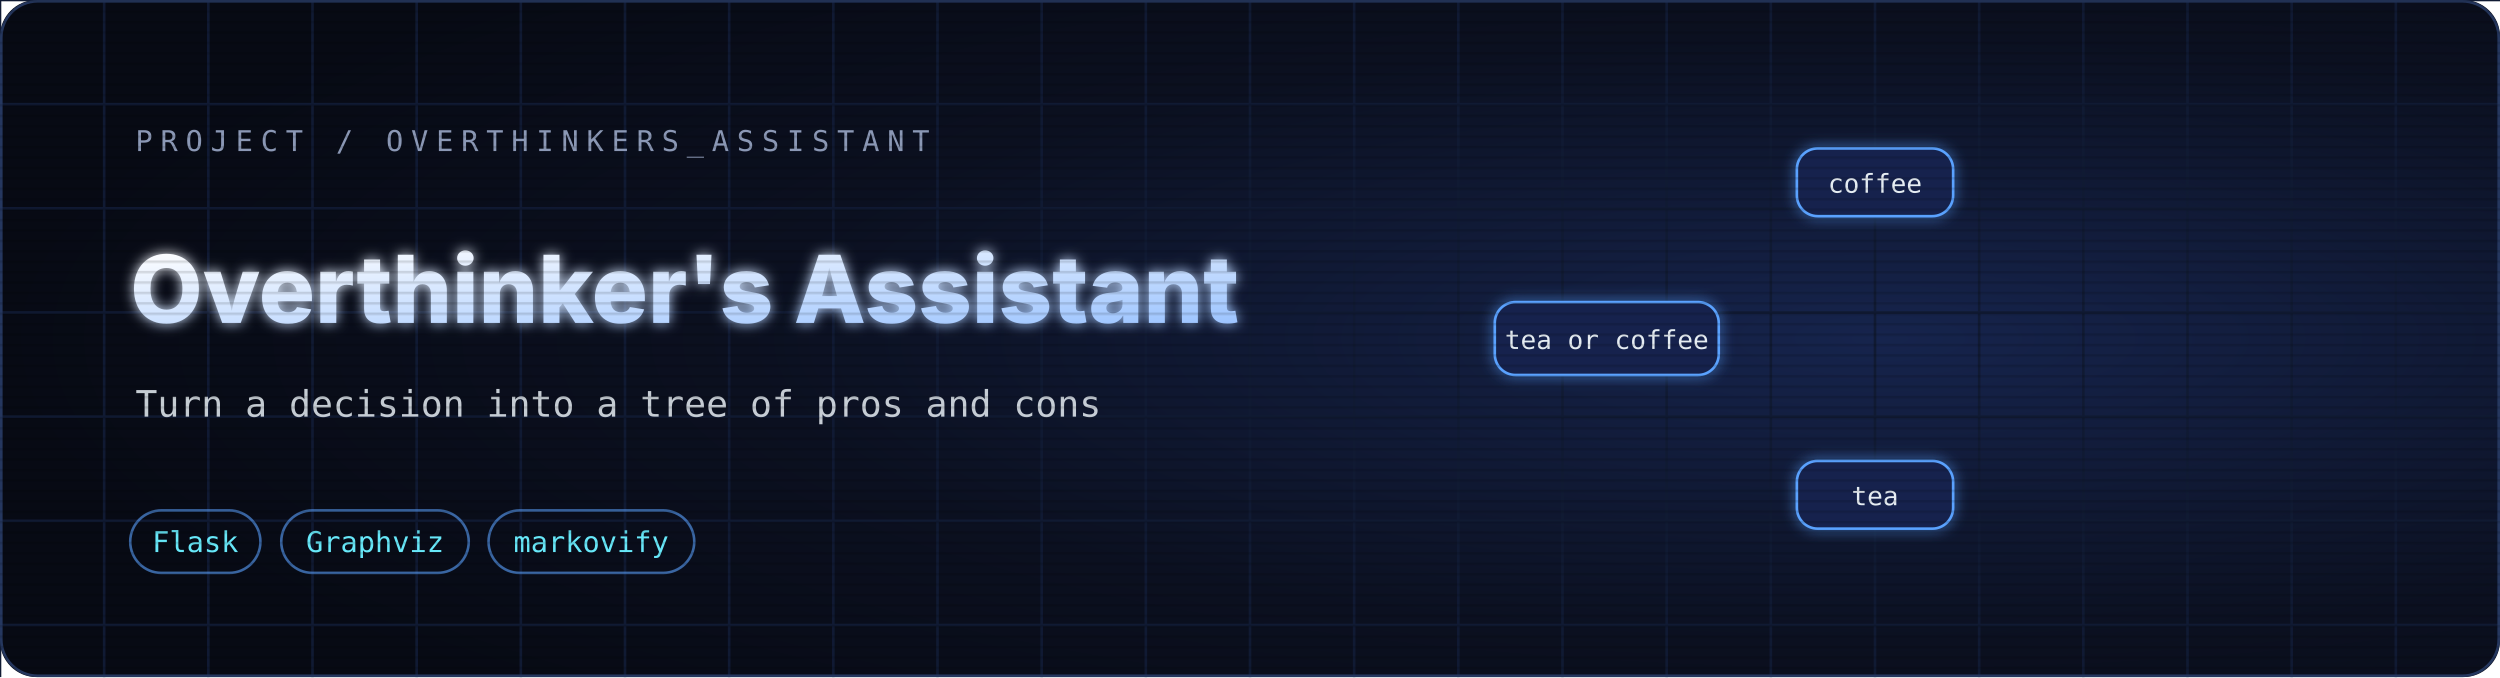
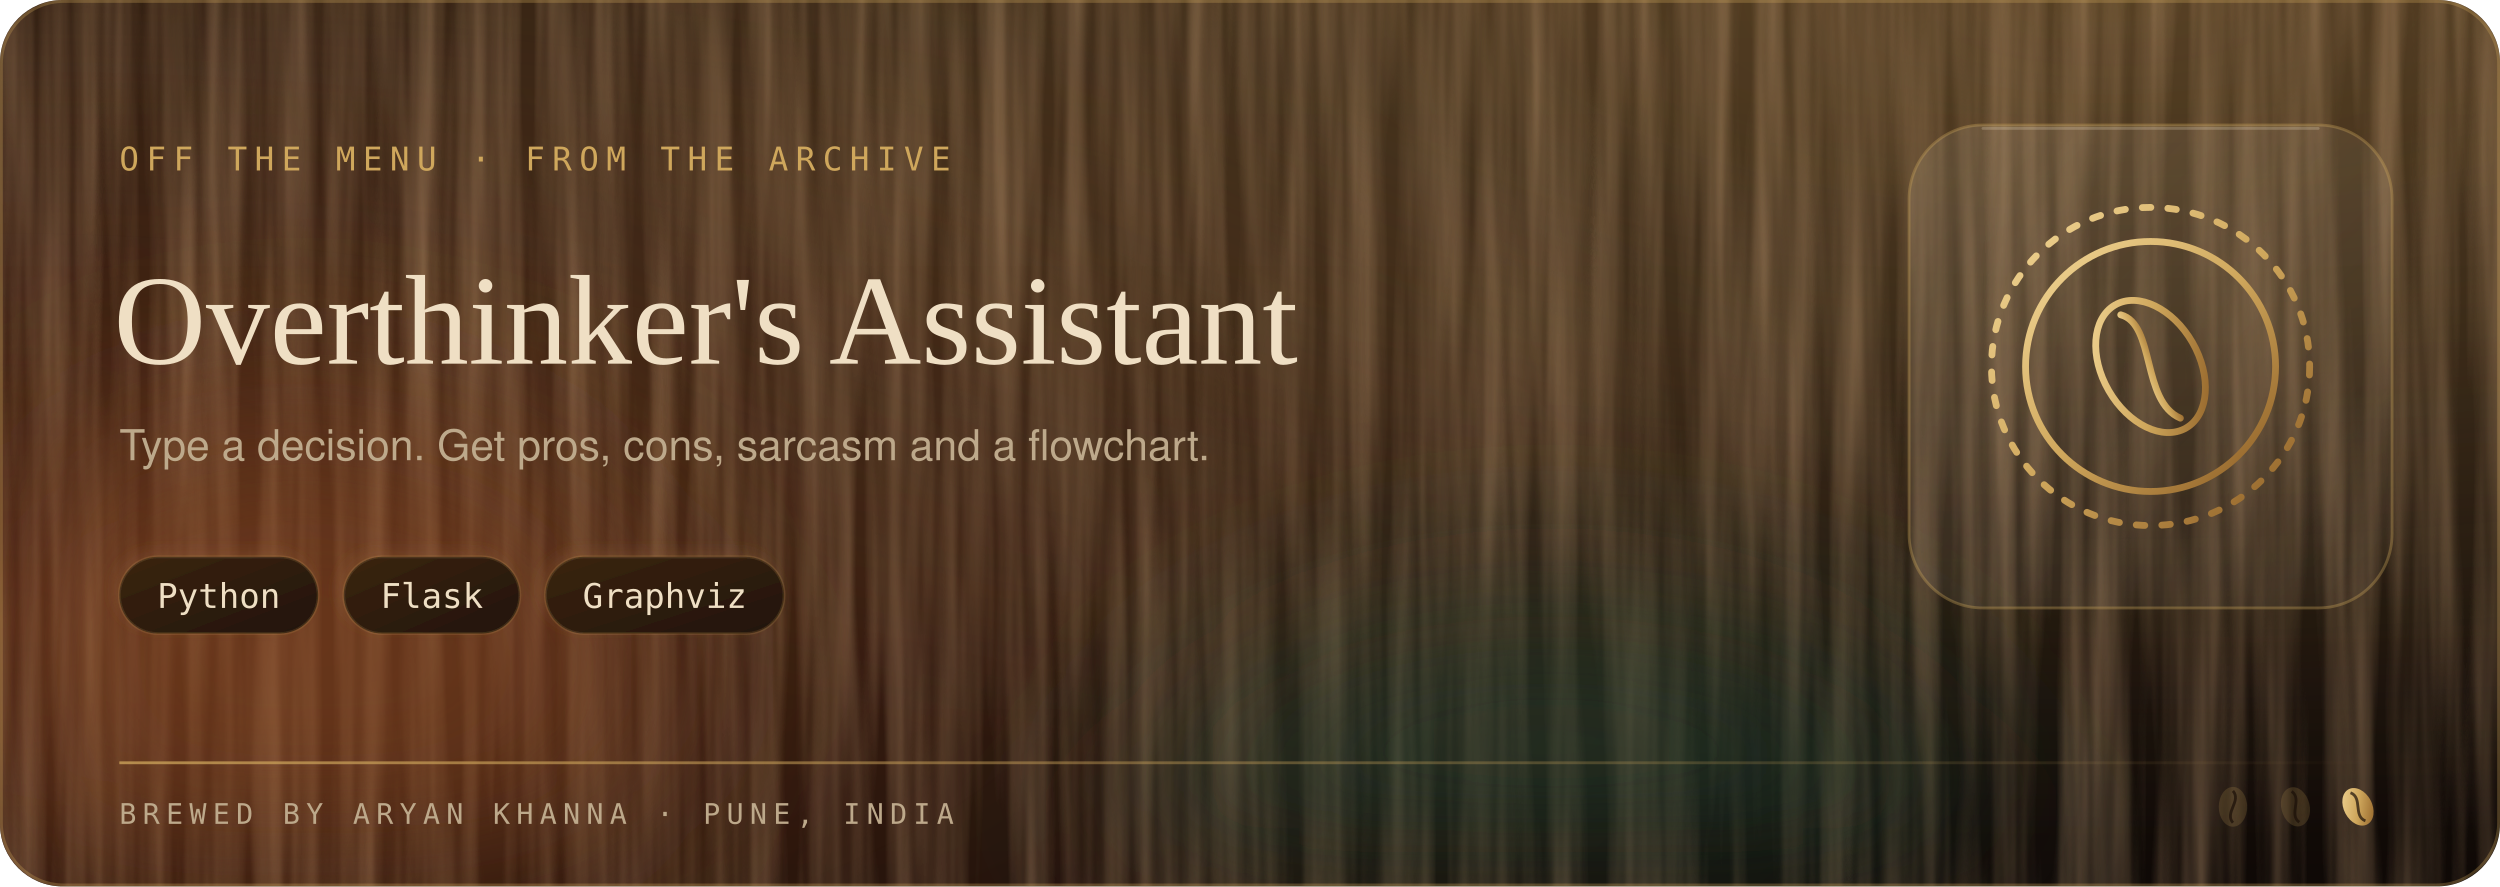
- <svg xmlns="http://www.w3.org/2000/svg" viewBox="0 0 960 260" width="100%" role="img" aria-label="Overthinker's Assistant: Turn a decision into a tree of pros and cons">
+ <svg xmlns="http://www.w3.org/2000/svg" viewBox="0 0 880 312" width="100%" role="img" aria-label="Overthinker's Assistant: Type a decision. Get pros, cons, sarcasm and a flowchart.">
  <defs>
-     <radialGradient id="bgg" cx=".75" cy=".5" r=".75">
-       <stop offset="0" stop-color="#16244d" />
-       <stop offset=".6" stop-color="#0b1020" />
-       <stop offset="1" stop-color="#070a14" />
+     <linearGradient id="wall" x1="0" y1="0" x2="0" y2="1">
+       <stop offset="0" stop-color="#24150c" />
+       <stop offset=".6" stop-color="#170e09" />
+       <stop offset="1" stop-color="#0f0906" />
+     </linearGradient>
+     <radialGradient id="lamp" cx=".84" cy="0" r=".95">
+       <stop offset="0" stop-color="#cfa75c" stop-opacity=".30" />
+       <stop offset="1" stop-color="#cfa75c" stop-opacity="0" />
    </radialGradient>
-     <linearGradient id="ng" x1="0" y1="0" x2="1" y2="1">
-       <stop offset="0" stop-color="#fff" />
-       <stop offset="1" stop-color="#9cc4ff" />
+     <radialGradient id="ember" cx="0" cy=".7" r=".8">
+       <stop offset="0" stop-color="#7a3a1e" stop-opacity=".55" />
+       <stop offset="1" stop-color="#7a3a1e" stop-opacity="0" />
+     </radialGradient>
+     <linearGradient id="glass" x1="0" y1="0" x2="1" y2="1">
+       <stop offset="0" stop-color="#efdfc4" stop-opacity=".13" />
+       <stop offset="1" stop-color="#efdfc4" stop-opacity=".03" />
    </linearGradient>
-     <filter id="glow" x="-30%" y="-30%" width="160%" height="160%">
-       <feGaussianBlur stdDeviation="2.5" result="b" />
-       <feMerge>
-         <feMergeNode in="b" />
-         <feMergeNode in="SourceGraphic" />
-       </feMerge>
+     <linearGradient id="green" x1="0" y1="0" x2="1" y2="1">
+       <stop offset="0" stop-color="#1d4435" stop-opacity=".85" />
+       <stop offset="1" stop-color="#efdfc4" stop-opacity=".04" />
+     </linearGradient>
+     <linearGradient id="brass" x1="0" y1="0" x2="1" y2="1">
+       <stop offset="0" stop-color="#f3d898" />
+       <stop offset=".5" stop-color="#cfa75c" />
+       <stop offset="1" stop-color="#8a5a22" />
+     </linearGradient>
+     <linearGradient id="neo" x1="0" y1="0" x2="1" y2="1">
+       <stop offset="0" stop-color="#3a2411" />
+       <stop offset="1" stop-color="#22140b" />
+     </linearGradient>
+     <linearGradient id="fade" x1="0" y1="0" x2="1" y2="0">
+       <stop offset="0" stop-color="#cfa75c" stop-opacity=".75" />
+       <stop offset="1" stop-color="#cfa75c" stop-opacity="0" />
+     </linearGradient>
+     <filter id="grain" x="0" y="0" width="100%" height="100%">
+       <feTurbulence type="fractalNoise" baseFrequency=".11 .005" numOctaves="3" seed="7" />
+       <feColorMatrix values="0 0 0 0 .62  0 0 0 0 .38  0 0 0 0 .2  1.4 0 0 0 -.42" />
    </filter>
-     <pattern id="scan" width="4" height="4" patternUnits="userSpaceOnUse">
-       <rect width="4" height="1" fill="#000" opacity=".12" />
-     </pattern>
+     <filter id="blur" x="-60%" y="-60%" width="220%" height="220%">
+       <feGaussianBlur stdDeviation="36" />
+     </filter>
+     <filter id="lift" x="-20%" y="-40%" width="140%" height="190%">
+       <feDropShadow dx="3" dy="4" stdDeviation="4" flood-color="#000" flood-opacity=".6" />
+       <feDropShadow dx="-2" dy="-2" stdDeviation="2.5" flood-color="#96623a" flood-opacity=".26" />
+     </filter>
+     <clipPath id="clip">
+       <rect width="880" height="312" rx="22" />
+     </clipPath>
  </defs>
-   <rect width="960" height="260" rx="14" fill="url(#bgg)" />
-   <path d="M0 0V260" stroke="#101a33" />
-   <path d="M40 0V260" stroke="#101a33" />
-   <path d="M80 0V260" stroke="#101a33" />
-   <path d="M120 0V260" stroke="#101a33" />
-   <path d="M160 0V260" stroke="#101a33" />
-   <path d="M200 0V260" stroke="#101a33" />
-   <path d="M240 0V260" stroke="#101a33" />
-   <path d="M280 0V260" stroke="#101a33" />
-   <path d="M320 0V260" stroke="#101a33" />
-   <path d="M360 0V260" stroke="#101a33" />
-   <path d="M400 0V260" stroke="#101a33" />
-   <path d="M440 0V260" stroke="#101a33" />
-   <path d="M480 0V260" stroke="#101a33" />
-   <path d="M520 0V260" stroke="#101a33" />
-   <path d="M560 0V260" stroke="#101a33" />
-   <path d="M600 0V260" stroke="#101a33" />
-   <path d="M640 0V260" stroke="#101a33" />
-   <path d="M680 0V260" stroke="#101a33" />
-   <path d="M720 0V260" stroke="#101a33" />
-   <path d="M760 0V260" stroke="#101a33" />
-   <path d="M800 0V260" stroke="#101a33" />
-   <path d="M840 0V260" stroke="#101a33" />
-   <path d="M880 0V260" stroke="#101a33" />
-   <path d="M920 0V260" stroke="#101a33" />
-   <path d="M0 0H960" stroke="#101a33" />
-   <path d="M0 40H960" stroke="#101a33" />
-   <path d="M0 80H960" stroke="#101a33" />
-   <path d="M0 120H960" stroke="#101a33" />
-   <path d="M0 160H960" stroke="#101a33" />
-   <path d="M0 200H960" stroke="#101a33" />
-   <path d="M0 240H960" stroke="#101a33" />
-   <circle cx="393" cy="111" r="1.3" fill="#67e8f9" opacity="0">
-     <animate attributeName="opacity" values="0;0.68;0" dur="4.687s" begin="1.664s" repeatCount="indefinite" />
-   </circle>
-   <circle cx="501" cy="115" r="0.6" fill="#5aa2ff" opacity="0">
-     <animate attributeName="opacity" values="0;0.47;0" dur="3.476s" begin="1.482s" repeatCount="indefinite" />
-   </circle>
-   <circle cx="251" cy="158" r="1.3" fill="#67e8f9" opacity="0">
-     <animate attributeName="opacity" values="0;0.82;0" dur="3.745s" begin="1.727s" repeatCount="indefinite" />
-   </circle>
-   <circle cx="574" cy="183" r="0.6" fill="#e6edf3" opacity="0">
-     <animate attributeName="opacity" values="0;0.59;0" dur="2.76s" begin="4.988s" repeatCount="indefinite" />
-   </circle>
-   <circle cx="51" cy="185" r="0.9" fill="#e6edf3" opacity="0">
-     <animate attributeName="opacity" values="0;0.69;0" dur="4.875s" begin="3.297s" repeatCount="indefinite" />
-   </circle>
-   <circle cx="95" cy="113" r="0.6" fill="#67e8f9" opacity="0">
-     <animate attributeName="opacity" values="0;0.49;0" dur="5.01s" begin="4.944s" repeatCount="indefinite" />
-   </circle>
-   <circle cx="497" cy="142" r="0.9" fill="#5aa2ff" opacity="0">
-     <animate attributeName="opacity" values="0;0.73;0" dur="3.08s" begin="3.493s" repeatCount="indefinite" />
-   </circle>
-   <circle cx="451" cy="222" r="1.3" fill="#e6edf3" opacity="0">
-     <animate attributeName="opacity" values="0;0.64;0" dur="5.333s" begin="1.607s" repeatCount="indefinite" />
-   </circle>
-   <circle cx="50" cy="190" r="0.6" fill="#5aa2ff" opacity="0">
-     <animate attributeName="opacity" values="0;0.66;0" dur="5.763s" begin="0.437s" repeatCount="indefinite" />
-   </circle>
-   <circle cx="422" cy="21" r="0.9" fill="#67e8f9" opacity="0">
-     <animate attributeName="opacity" values="0;0.61;0" dur="2.737s" begin="0.597s" repeatCount="indefinite" />
-   </circle>
-   <circle cx="249" cy="33" r="1.3" fill="#67e8f9" opacity="0">
-     <animate attributeName="opacity" values="0;0.71;0" dur="3.084s" begin="4.018s" repeatCount="indefinite" />
-   </circle>
-   <circle cx="630" cy="258" r="0.6" fill="#5aa2ff" opacity="0">
-     <animate attributeName="opacity" values="0;0.71;0" dur="3.324s" begin="2.86s" repeatCount="indefinite" />
-   </circle>
-   <circle cx="491" cy="240" r="1.3" fill="#e6edf3" opacity="0">
-     <animate attributeName="opacity" values="0;0.65;0" dur="2.595s" begin="2.096s" repeatCount="indefinite" />
-   </circle>
-   <circle cx="790" cy="116" r="0.6" fill="#5aa2ff" opacity="0">
-     <animate attributeName="opacity" values="0;0.64;0" dur="3.433s" begin="1.918s" repeatCount="indefinite" />
-   </circle>
-   <circle cx="903" cy="175" r="0.6" fill="#e6edf3" opacity="0">
-     <animate attributeName="opacity" values="0;0.60;0" dur="2.858s" begin="2.591s" repeatCount="indefinite" />
-   </circle>
-   <circle cx="896" cy="74" r="1.3" fill="#e6edf3" opacity="0">
-     <animate attributeName="opacity" values="0;0.51;0" dur="3.179s" begin="2.863s" repeatCount="indefinite" />
-   </circle>
-   <circle cx="935" cy="128" r="0.6" fill="#e6edf3" opacity="0">
-     <animate attributeName="opacity" values="0;0.80;0" dur="3.723s" begin="1.187s" repeatCount="indefinite" />
-   </circle>
-   <circle cx="841" cy="243" r="0.6" fill="#67e8f9" opacity="0">
-     <animate attributeName="opacity" values="0;0.82;0" dur="5.598s" begin="4.059s" repeatCount="indefinite" />
-   </circle>
-   <circle cx="43" cy="25" r="0.6" fill="#67e8f9" opacity="0">
-     <animate attributeName="opacity" values="0;0.43;0" dur="5.752s" begin="3.056s" repeatCount="indefinite" />
-   </circle>
-   <circle cx="484" cy="247" r="1.3" fill="#67e8f9" opacity="0">
-     <animate attributeName="opacity" values="0;0.67;0" dur="5.237s" begin="3.755s" repeatCount="indefinite" />
-   </circle>
-   <circle cx="455" cy="38" r="1.3" fill="#5aa2ff" opacity="0">
-     <animate attributeName="opacity" values="0;0.44;0" dur="4.936s" begin="4.506s" repeatCount="indefinite" />
-   </circle>
-   <circle cx="283" cy="236" r="0.9" fill="#5aa2ff" opacity="0">
-     <animate attributeName="opacity" values="0;0.60;0" dur="2.809s" begin="2.371s" repeatCount="indefinite" />
-   </circle>
-   <circle cx="649" cy="245" r="1.3" fill="#5aa2ff" opacity="0">
-     <animate attributeName="opacity" values="0;0.77;0" dur="3.502s" begin="4.467s" repeatCount="indefinite" />
-   </circle>
-   <circle cx="953" cy="116" r="0.9" fill="#67e8f9" opacity="0">
-     <animate attributeName="opacity" values="0;0.76;0" dur="3.045s" begin="2.078s" repeatCount="indefinite" />
-   </circle>
-   <circle cx="901" cy="204" r="0.6" fill="#5aa2ff" opacity="0">
-     <animate attributeName="opacity" values="0;0.87;0" dur="5.908s" begin="2.741s" repeatCount="indefinite" />
-   </circle>
-   <circle cx="312" cy="142" r="1.3" fill="#e6edf3" opacity="0">
-     <animate attributeName="opacity" values="0;0.43;0" dur="5.62s" begin="2.371s" repeatCount="indefinite" />
-   </circle>
-   <circle cx="741" cy="155" r="0.9" fill="#67e8f9" opacity="0">
-     <animate attributeName="opacity" values="0;0.57;0" dur="5.406s" begin="2.022s" repeatCount="indefinite" />
-   </circle>
-   <circle cx="359" cy="222" r="0.9" fill="#5aa2ff" opacity="0">
-     <animate attributeName="opacity" values="0;0.81;0" dur="4.325s" begin="3.606s" repeatCount="indefinite" />
-   </circle>
-   <circle cx="930" cy="137" r="0.6" fill="#67e8f9" opacity="0">
-     <animate attributeName="opacity" values="0;0.87;0" dur="3.988s" begin="3.143s" repeatCount="indefinite" />
-   </circle>
-   <circle cx="271" cy="49" r="0.9" fill="#e6edf3" opacity="0">
-     <animate attributeName="opacity" values="0;0.85;0" dur="5.018s" begin="1.522s" repeatCount="indefinite" />
-   </circle>
-   <circle cx="107" cy="199" r="0.9" fill="#67e8f9" opacity="0">
-     <animate attributeName="opacity" values="0;0.52;0" dur="4.386s" begin="0.038s" repeatCount="indefinite" />
-   </circle>
-   <circle cx="298" cy="190" r="0.9" fill="#67e8f9" opacity="0">
-     <animate attributeName="opacity" values="0;0.62;0" dur="5.118s" begin="4.296s" repeatCount="indefinite" />
-   </circle>
-   <circle cx="816" cy="109" r="0.9" fill="#5aa2ff" opacity="0">
-     <animate attributeName="opacity" values="0;0.53;0" dur="4.683s" begin="4.221s" repeatCount="indefinite" />
-   </circle>
-   <circle cx="498" cy="165" r="1.3" fill="#e6edf3" opacity="0">
-     <animate attributeName="opacity" values="0;0.44;0" dur="4.227s" begin="0.365s" repeatCount="indefinite" />
-   </circle>
-   <circle cx="723" cy="142" r="0.9" fill="#5aa2ff" opacity="0">
-     <animate attributeName="opacity" values="0;0.62;0" dur="3.856s" begin="3.278s" repeatCount="indefinite" />
-   </circle>
-   <circle cx="145" cy="48" r="0.9" fill="#e6edf3" opacity="0">
-     <animate attributeName="opacity" values="0;0.90;0" dur="5.259s" begin="3.699s" repeatCount="indefinite" />
-   </circle>
-   <circle cx="886" cy="125" r="0.9" fill="#67e8f9" opacity="0">
-     <animate attributeName="opacity" values="0;0.67;0" dur="3.053s" begin="4.668s" repeatCount="indefinite" />
-   </circle>
-   <circle cx="721" cy="221" r="1.3" fill="#e6edf3" opacity="0">
-     <animate attributeName="opacity" values="0;0.72;0" dur="5.915s" begin="4.17s" repeatCount="indefinite" />
-   </circle>
-   <circle cx="948" cy="159" r="1.3" fill="#5aa2ff" opacity="0">
-     <animate attributeName="opacity" values="0;0.73;0" dur="4.529s" begin="0.023s" repeatCount="indefinite" />
-   </circle>
-   <circle cx="240" cy="40" r="1.3" fill="#67e8f9" opacity="0">
-     <animate attributeName="opacity" values="0;0.73;0" dur="3.131s" begin="1.708s" repeatCount="indefinite" />
-   </circle>
-   <circle cx="532" cy="111" r="0.9" fill="#5aa2ff" opacity="0">
-     <animate attributeName="opacity" values="0;0.69;0" dur="5.948s" begin="4.398s" repeatCount="indefinite" />
-   </circle>
-   <circle cx="209" cy="248" r="0.9" fill="#67e8f9" opacity="0">
-     <animate attributeName="opacity" values="0;0.78;0" dur="4.829s" begin="3.119s" repeatCount="indefinite" />
-   </circle>
-   <circle cx="500" cy="151" r="0.9" fill="#67e8f9" opacity="0">
-     <animate attributeName="opacity" values="0;0.85;0" dur="2.621s" begin="4.963s" repeatCount="indefinite" />
-   </circle>
-   <circle cx="41" cy="29" r="0.9" fill="#5aa2ff" opacity="0">
-     <animate attributeName="opacity" values="0;0.86;0" dur="3.143s" begin="3.657s" repeatCount="indefinite" />
-   </circle>
-   <circle cx="207" cy="157" r="0.6" fill="#e6edf3" opacity="0">
-     <animate attributeName="opacity" values="0;0.79;0" dur="4.288s" begin="0.929s" repeatCount="indefinite" />
-   </circle>
-   <circle cx="701" cy="187" r="1.3" fill="#5aa2ff" opacity="0">
-     <animate attributeName="opacity" values="0;0.53;0" dur="4.017s" begin="2.556s" repeatCount="indefinite" />
-   </circle>
-   <circle cx="770" cy="70" r="0.6" fill="#e6edf3" opacity="0">
-     <animate attributeName="opacity" values="0;0.62;0" dur="5.379s" begin="4.421s" repeatCount="indefinite" />
-   </circle>
-   <circle cx="813" cy="206" r="0.6" fill="#e6edf3" opacity="0">
-     <animate attributeName="opacity" values="0;0.62;0" dur="4.594s" begin="0.638s" repeatCount="indefinite" />
-   </circle>
-   <circle cx="456" cy="22" r="1.3" fill="#e6edf3" opacity="0">
-     <animate attributeName="opacity" values="0;0.63;0" dur="3.38s" begin="2.617s" repeatCount="indefinite" />
-   </circle>
-   <circle cx="366" cy="52" r="0.6" fill="#e6edf3" opacity="0">
-     <animate attributeName="opacity" values="0;0.52;0" dur="5.461s" begin="4.207s" repeatCount="indefinite" />
-   </circle>
-   <circle cx="515" cy="219" r="1.3" fill="#5aa2ff" opacity="0">
-     <animate attributeName="opacity" values="0;0.44;0" dur="5.731s" begin="3.327s" repeatCount="indefinite" />
-   </circle>
-   <circle cx="284" cy="86" r="0.9" fill="#5aa2ff" opacity="0">
-     <animate attributeName="opacity" values="0;0.53;0" dur="3.447s" begin="2.181s" repeatCount="indefinite" />
-   </circle>
-   <circle cx="702" cy="200" r="1.3" fill="#e6edf3" opacity="0">
-     <animate attributeName="opacity" values="0;0.47;0" dur="4.156s" begin="1.755s" repeatCount="indefinite" />
-   </circle>
-   <circle cx="835" cy="168" r="1.3" fill="#67e8f9" opacity="0">
-     <animate attributeName="opacity" values="0;0.53;0" dur="5.091s" begin="1.137s" repeatCount="indefinite" />
-   </circle>
-   <circle cx="179" cy="73" r="1.3" fill="#e6edf3" opacity="0">
-     <animate attributeName="opacity" values="0;0.84;0" dur="5.261s" begin="0.128s" repeatCount="indefinite" />
-   </circle>
-   <rect x=".5" y=".5" width="959" height="259" rx="14" fill="none" stroke="#25375f" />
-   <g font-family="JetBrains Mono, ui-monospace, Menlo, Consolas, monospace">
-     <text x="52" y="58" font-size="11" fill="#8b98b5" letter-spacing="3">PROJECT / OVERTHINKERS_ASSISTANT</text>
-     <text x="50" y="124" font-size="36" font-weight="800" fill="url(#ng)" filter="url(#glow)" font-family="Inter, 'Segoe UI', Helvetica, Arial, sans-serif">Overthinker's Assistant</text>
-     <text x="50" y="124" font-size="36" font-weight="800" fill="#67e8f9" opacity="0" font-family="Inter, 'Segoe UI', Helvetica, Arial, sans-serif">Overthinker's Assistant<animate attributeName="opacity" values="0;0;.7;0;.5;0;0" dur="6s" begin="0s" repeatCount="indefinite" keyTimes="0;.9;.915;.93;.945;.96;1" />
-       <animate attributeName="x" values="50;50;44;56;50;50" keyTimes="0;.9;.915;.93;.95;1" dur="6s" repeatCount="indefinite" />
-     </text>
-     <text x="52" y="160" font-size="14" fill="#e6edf3" opacity=".85">Turn a decision into a tree of pros and cons</text>
-     <rect x="50" y="196" width="50" height="24" rx="12" fill="none" stroke="#5aa2ff" stroke-opacity=".6" />
-     <text x="75" y="212" font-size="11" fill="#67e8f9" text-anchor="middle">Flask</text>
-     <rect x="108.0" y="196" width="72" height="24" rx="12" fill="none" stroke="#5aa2ff" stroke-opacity=".6" />
-     <text x="144" y="212" font-size="11" fill="#67e8f9" text-anchor="middle">Graphviz</text>
-     <rect x="187.6" y="196" width="79" height="24" rx="12" fill="none" stroke="#5aa2ff" stroke-opacity=".6" />
-     <text x="227" y="212" font-size="11" fill="#67e8f9" text-anchor="middle">markovify</text>
+   <g clip-path="url(#clip)">
+     <rect width="880" height="312" fill="url(#wall)" />
+     <rect width="880" height="312" fill="url(#ember)" />
+     <rect width="880" height="312" fill="url(#lamp)" />
+     <rect width="880" height="312" filter="url(#grain)" opacity=".5" />
+     <ellipse cx="106" cy="234" rx="130" ry="90" fill="#8a4a22" opacity=".5" filter="url(#blur)">
+       <animateTransform attributeName="transform" type="translate" values="0 0;34 -18;-18 12;0 0" dur="24s" repeatCount="indefinite" />
+     </ellipse>
+     <ellipse cx="546" cy="296" rx="150" ry="80" fill="#1d4435" opacity=".55" filter="url(#blur)">
+       <animateTransform attributeName="transform" type="translate" values="0 0;-40 -14;22 10;0 0" dur="29s" repeatCount="indefinite" />
+     </ellipse>
  </g>
-   <g transform="translate(570,20)" font-family="JetBrains Mono, ui-monospace, Menlo, Consolas, monospace" filter="url(#glow)">
-     <rect x="4" y="96" width="86" height="28" rx="8" fill="#16244d" stroke="#5aa2ff" />
-     <text x="47" y="114" font-size="10" fill="#e6edf3" text-anchor="middle">tea or coffee</text>
-     <path d="M90 110C105.0 110 105.0 50 120 50" fill="none" stroke="#5aa2ff" stroke-width="2" stroke-dasharray="200" stroke-dashoffset="200">
-       <animate attributeName="stroke-dashoffset" values="200;0;0;200" keyTimes="0;.25;.85;1" dur="8s" begin="0s" repeatCount="indefinite" />
-     </path>
-     <rect x="120" y="37" width="60" height="26" rx="8" fill="#16244d" stroke="#5aa2ff" />
-     <text x="150" y="54" font-size="10" fill="#e6edf3" text-anchor="middle">coffee</text>
-     <path d="M180 50C232.0 50 232.0 15 284 15" fill="none" stroke="#4ade80" stroke-width="2" stroke-dasharray="200" stroke-dashoffset="200">
-       <animate attributeName="stroke-dashoffset" values="200;0;0;200" keyTimes="0;.25;.85;1" dur="8s" begin="1.0s" repeatCount="indefinite" />
-     </path>
-     <circle cx="290" cy="15" r="6" fill="#4ade80" opacity="0">
-       <animate attributeName="opacity" values="0;0;1;1;0" dur="8s" begin="1.0s" repeatCount="indefinite" keyTimes="0;.2;.3;.85;1" />
-     </circle>
-     <path d="M180 50C232.0 50 232.0 55 284 55" fill="none" stroke="#4ade80" stroke-width="2" stroke-dasharray="200" stroke-dashoffset="200">
-       <animate attributeName="stroke-dashoffset" values="200;0;0;200" keyTimes="0;.25;.85;1" dur="8s" begin="1.3s" repeatCount="indefinite" />
-     </path>
-     <circle cx="290" cy="55" r="6" fill="#4ade80" opacity="0">
-       <animate attributeName="opacity" values="0;0;1;1;0" dur="8s" begin="1.3s" repeatCount="indefinite" keyTimes="0;.2;.3;.85;1" />
-     </circle>
-     <path d="M180 50C232.0 50 232.0 95 284 95" fill="none" stroke="#f87171" stroke-width="2" stroke-dasharray="200" stroke-dashoffset="200">
-       <animate attributeName="stroke-dashoffset" values="200;0;0;200" keyTimes="0;.25;.85;1" dur="8s" begin="1.6s" repeatCount="indefinite" />
-     </path>
-     <circle cx="290" cy="95" r="6" fill="#f87171" opacity="0">
-       <animate attributeName="opacity" values="0;0;1;1;0" dur="8s" begin="1.6s" repeatCount="indefinite" keyTimes="0;.2;.3;.85;1" />
-     </circle>
-     <path d="M90 110C105.0 110 105.0 170 120 170" fill="none" stroke="#5aa2ff" stroke-width="2" stroke-dasharray="200" stroke-dashoffset="200">
-       <animate attributeName="stroke-dashoffset" values="200;0;0;200" keyTimes="0;.25;.85;1" dur="8s" begin="0s" repeatCount="indefinite" />
-     </path>
-     <rect x="120" y="157" width="60" height="26" rx="8" fill="#16244d" stroke="#5aa2ff" />
-     <text x="150" y="174" font-size="10" fill="#e6edf3" text-anchor="middle">tea</text>
-     <path d="M180 170C232.0 170 232.0 130 284 130" fill="none" stroke="#4ade80" stroke-width="2" stroke-dasharray="200" stroke-dashoffset="200">
-       <animate attributeName="stroke-dashoffset" values="200;0;0;200" keyTimes="0;.25;.85;1" dur="8s" begin="1.0s" repeatCount="indefinite" />
-     </path>
-     <circle cx="290" cy="130" r="6" fill="#4ade80" opacity="0">
-       <animate attributeName="opacity" values="0;0;1;1;0" dur="8s" begin="1.0s" repeatCount="indefinite" keyTimes="0;.2;.3;.85;1" />
-     </circle>
-     <path d="M180 170C232.0 170 232.0 170 284 170" fill="none" stroke="#f87171" stroke-width="2" stroke-dasharray="200" stroke-dashoffset="200">
-       <animate attributeName="stroke-dashoffset" values="200;0;0;200" keyTimes="0;.25;.85;1" dur="8s" begin="1.3s" repeatCount="indefinite" />
-     </path>
-     <circle cx="290" cy="170" r="6" fill="#f87171" opacity="0">
-       <animate attributeName="opacity" values="0;0;1;1;0" dur="8s" begin="1.3s" repeatCount="indefinite" keyTimes="0;.2;.3;.85;1" />
-     </circle>
-     <path d="M180 170C232.0 170 232.0 205 284 205" fill="none" stroke="#f87171" stroke-width="2" stroke-dasharray="200" stroke-dashoffset="200">
-       <animate attributeName="stroke-dashoffset" values="200;0;0;200" keyTimes="0;.25;.85;1" dur="8s" begin="1.6s" repeatCount="indefinite" />
-     </path>
-     <circle cx="290" cy="205" r="6" fill="#f87171" opacity="0">
-       <animate attributeName="opacity" values="0;0;1;1;0" dur="8s" begin="1.6s" repeatCount="indefinite" keyTimes="0;.2;.3;.85;1" />
-     </circle>
+   <rect x=".5" y=".5" width="879" height="311" rx="22" fill="none" stroke="#cfa75c" stroke-opacity=".3" />
+   <text x="42" y="60" font-family="'SF Mono',Menlo,Consolas,'DejaVu Sans Mono',monospace" font-size="11.5" fill="#cfa75c" letter-spacing="2.6">OFF THE MENU · FROM THE ARCHIVE</text>
+   <text x="40" y="128" font-family="'Bodoni 72','Bodoni MT',Didot,'Playfair Display',Georgia,'Times New Roman',serif" font-size="45" fill="#efdfc4">Overthinker's Assistant</text>
+   <text x="42" y="162" font-family="'Helvetica Neue',Helvetica,Arial,sans-serif" font-size="15" fill="#bda98b">Type a decision. Get pros, cons, sarcasm and a flowchart.</text>
+   <g filter="url(#lift)">
+     <rect x="42" y="196" width="70" height="27" rx="13.5" fill="url(#neo)" stroke="#cfa75c" stroke-opacity=".16" />
  </g>
-   <rect width="960" height="260" rx="14" fill="url(#scan)" />
+   <text x="77.0" y="214" font-family="'SF Mono',Menlo,Consolas,'DejaVu Sans Mono',monospace" font-size="12" fill="#efdfc4" text-anchor="middle">Python</text>
+   <g filter="url(#lift)">
+     <rect x="121" y="196" width="62" height="27" rx="13.5" fill="url(#neo)" stroke="#cfa75c" stroke-opacity=".16" />
+   </g>
+   <text x="152.0" y="214" font-family="'SF Mono',Menlo,Consolas,'DejaVu Sans Mono',monospace" font-size="12" fill="#efdfc4" text-anchor="middle">Flask</text>
+   <g filter="url(#lift)">
+     <rect x="192" y="196" width="84" height="27" rx="13.5" fill="url(#neo)" stroke="#cfa75c" stroke-opacity=".16" />
+   </g>
+   <text x="234.0" y="214" font-family="'SF Mono',Menlo,Consolas,'DejaVu Sans Mono',monospace" font-size="12" fill="#efdfc4" text-anchor="middle">Graphviz</text>
+   <rect x="672" y="44" width="170" height="170" rx="26" fill="url(#glass)" stroke="#cfa75c" stroke-opacity=".34" />
+   <path d="M698 45.2 H816" stroke="#fff0d2" stroke-opacity=".22" stroke-linecap="round" />
+   <g transform="translate(672,44)">
+     <g fill="none" stroke="url(#brass)" stroke-width="2.4" stroke-linecap="round" stroke-linejoin="round">
+       <circle cx="85" cy="85" r="56" stroke-dasharray="3 6" />
+       <circle cx="85" cy="85" r="44" />
+       <g transform="translate(85,85) rotate(-30)">
+         <ellipse rx="17" ry="25" />
+         <path d="M0 -21c9 9 -9 30 0 42" />
+       </g>
+     </g>
+   </g>
+   <rect x="42" y="268" width="796" height="1" fill="url(#fade)" />
+   <text x="42" y="290" font-family="'SF Mono',Menlo,Consolas,'DejaVu Sans Mono',monospace" font-size="10" fill="#bda98b" letter-spacing="2.2">BREWED BY ARYAN KHANNA · PUNE, INDIA</text>
+   <g transform="translate(830,284) rotate(-28)">
+     <ellipse rx="5.0" ry="7" fill="url(#brass)" />
+     <path d="M0 -5.6c3.1 3.5 -3.1 7.7 0 11.2" fill="none" stroke="#1a0f08" stroke-opacity=".7" stroke-width="1" />
+   </g>
+   <g transform="translate(808,284) rotate(-14)">
+     <ellipse rx="5.0" ry="7" fill="#cfa75c" fill-opacity=".18" />
+     <path d="M0 -5.6c3.1 3.5 -3.1 7.7 0 11.2" fill="none" stroke="#1a0f08" stroke-opacity=".7" stroke-width="1" />
+   </g>
+   <g transform="translate(786,284) rotate(0)">
+     <ellipse rx="5.0" ry="7" fill="#cfa75c" fill-opacity=".18" />
+     <path d="M0 -5.6c3.1 3.5 -3.1 7.7 0 11.2" fill="none" stroke="#1a0f08" stroke-opacity=".7" stroke-width="1" />
+   </g>
</svg>
